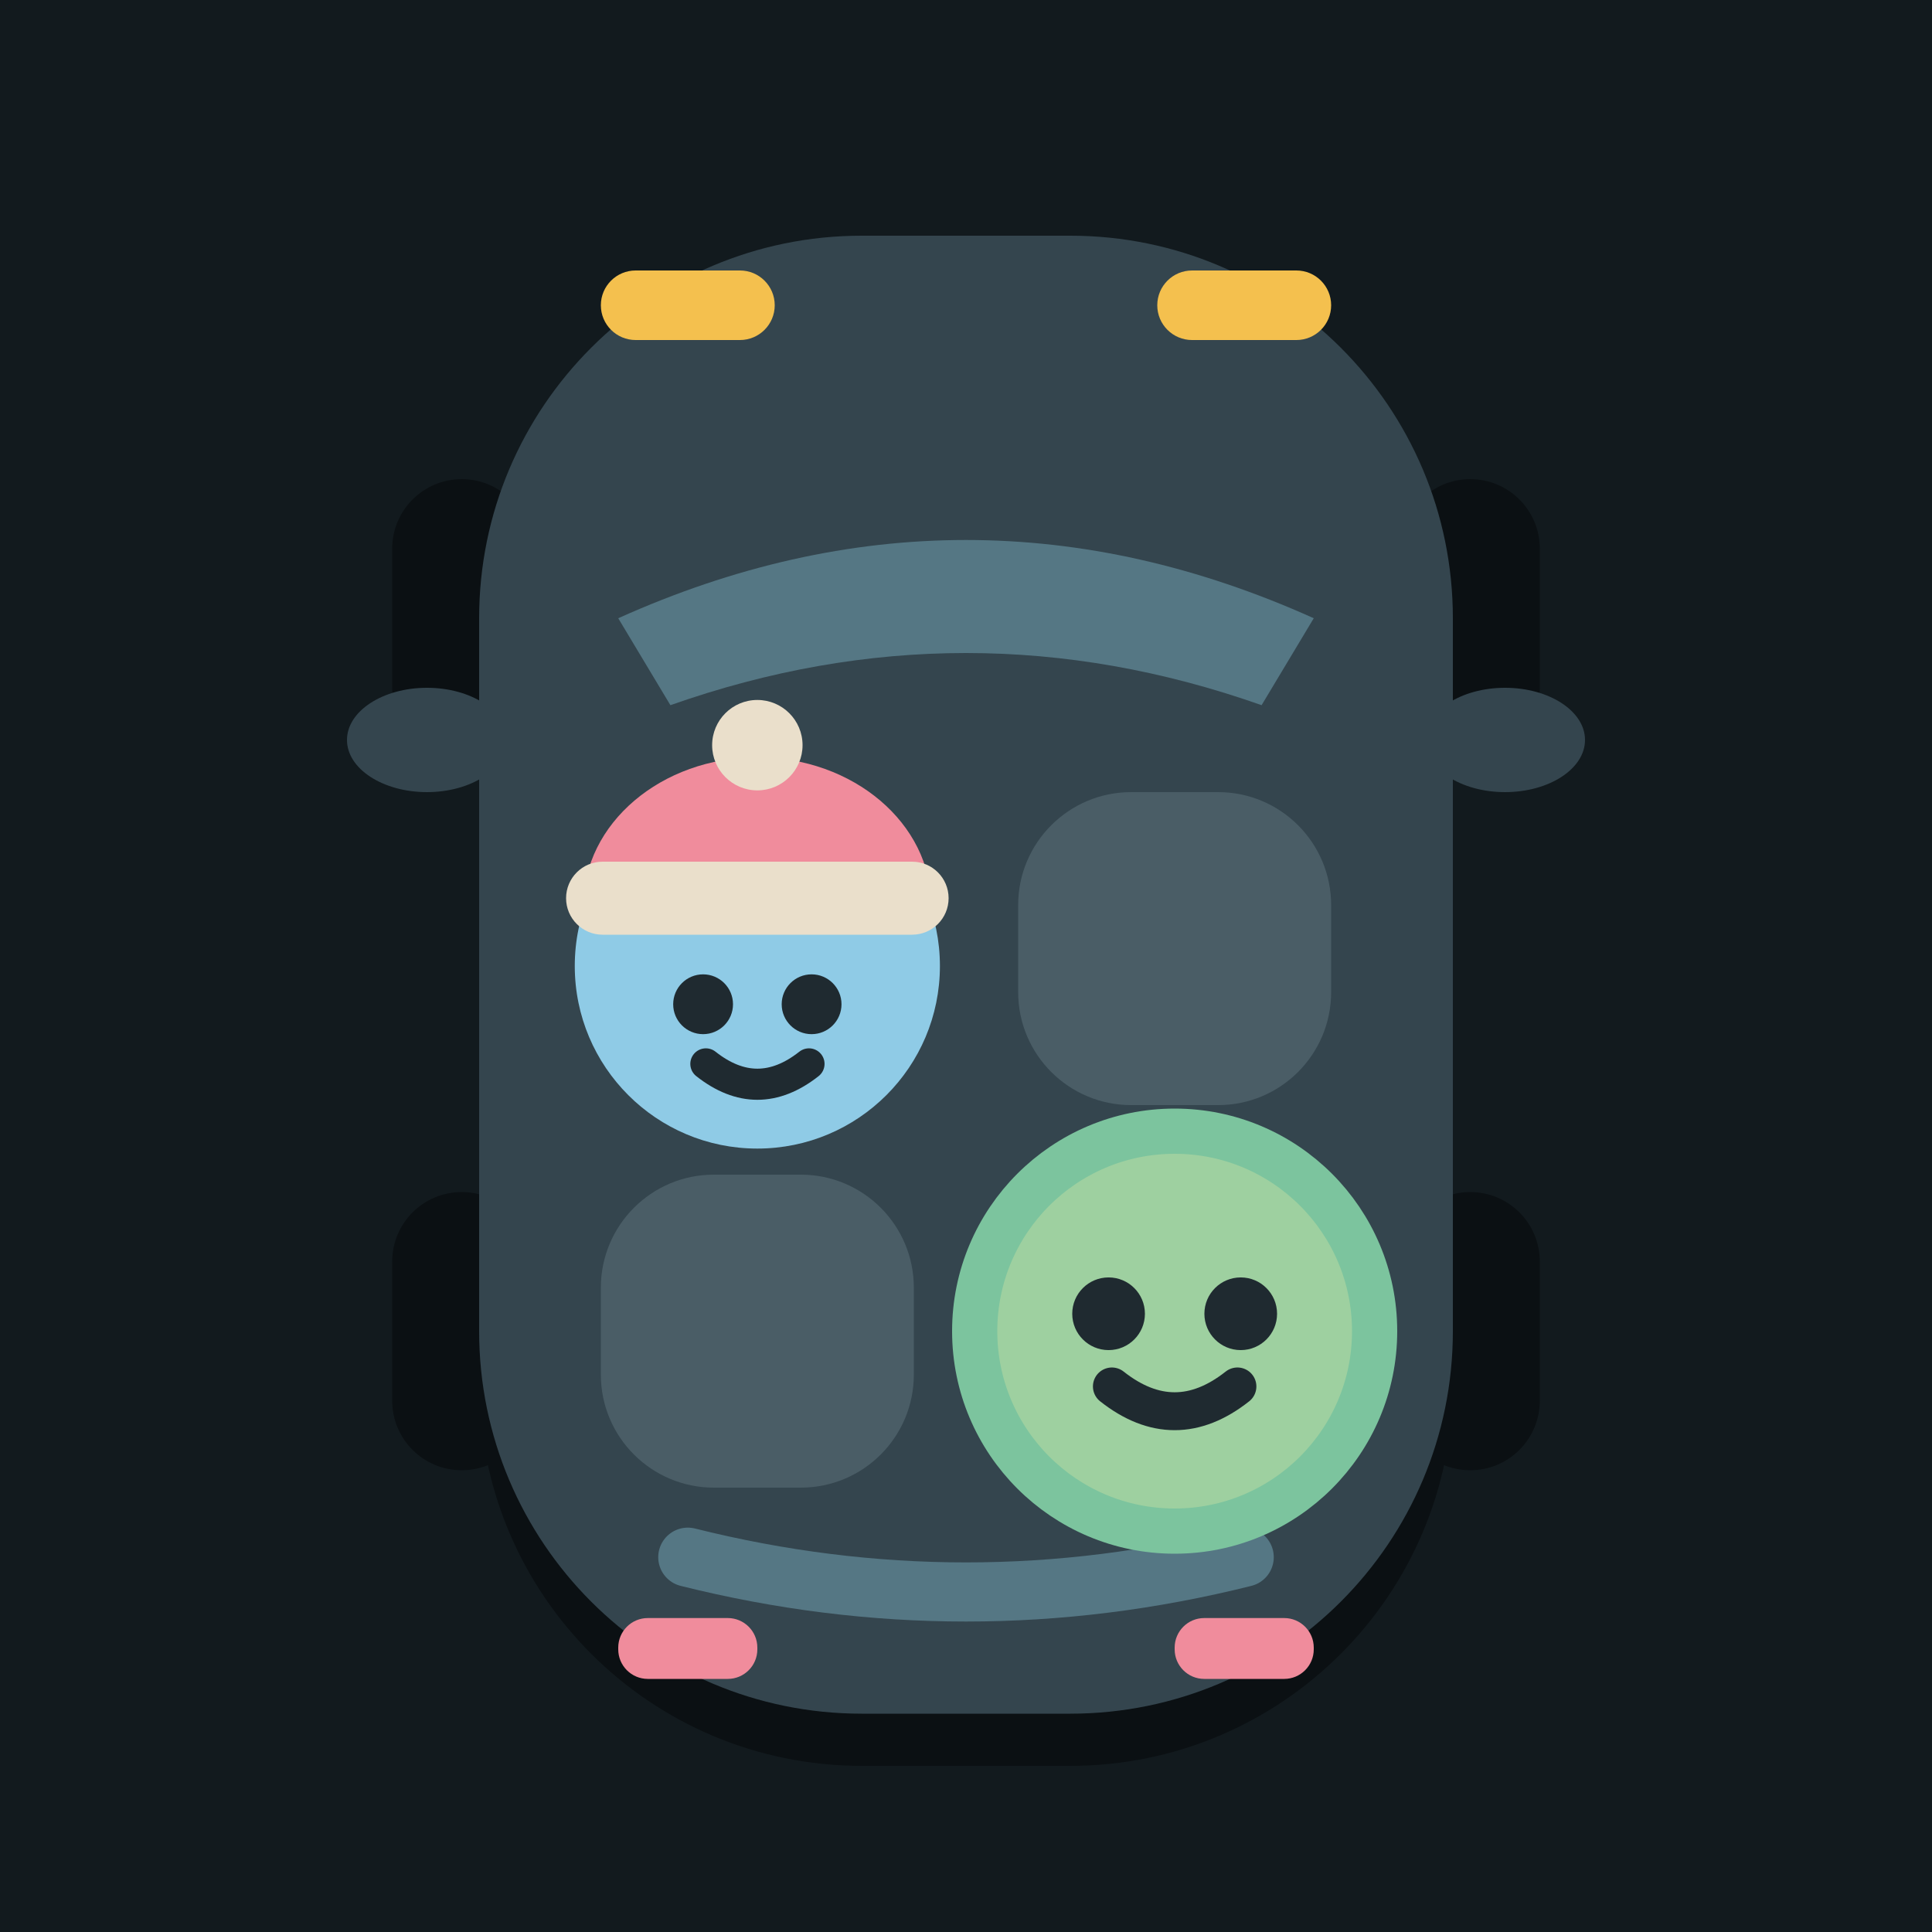
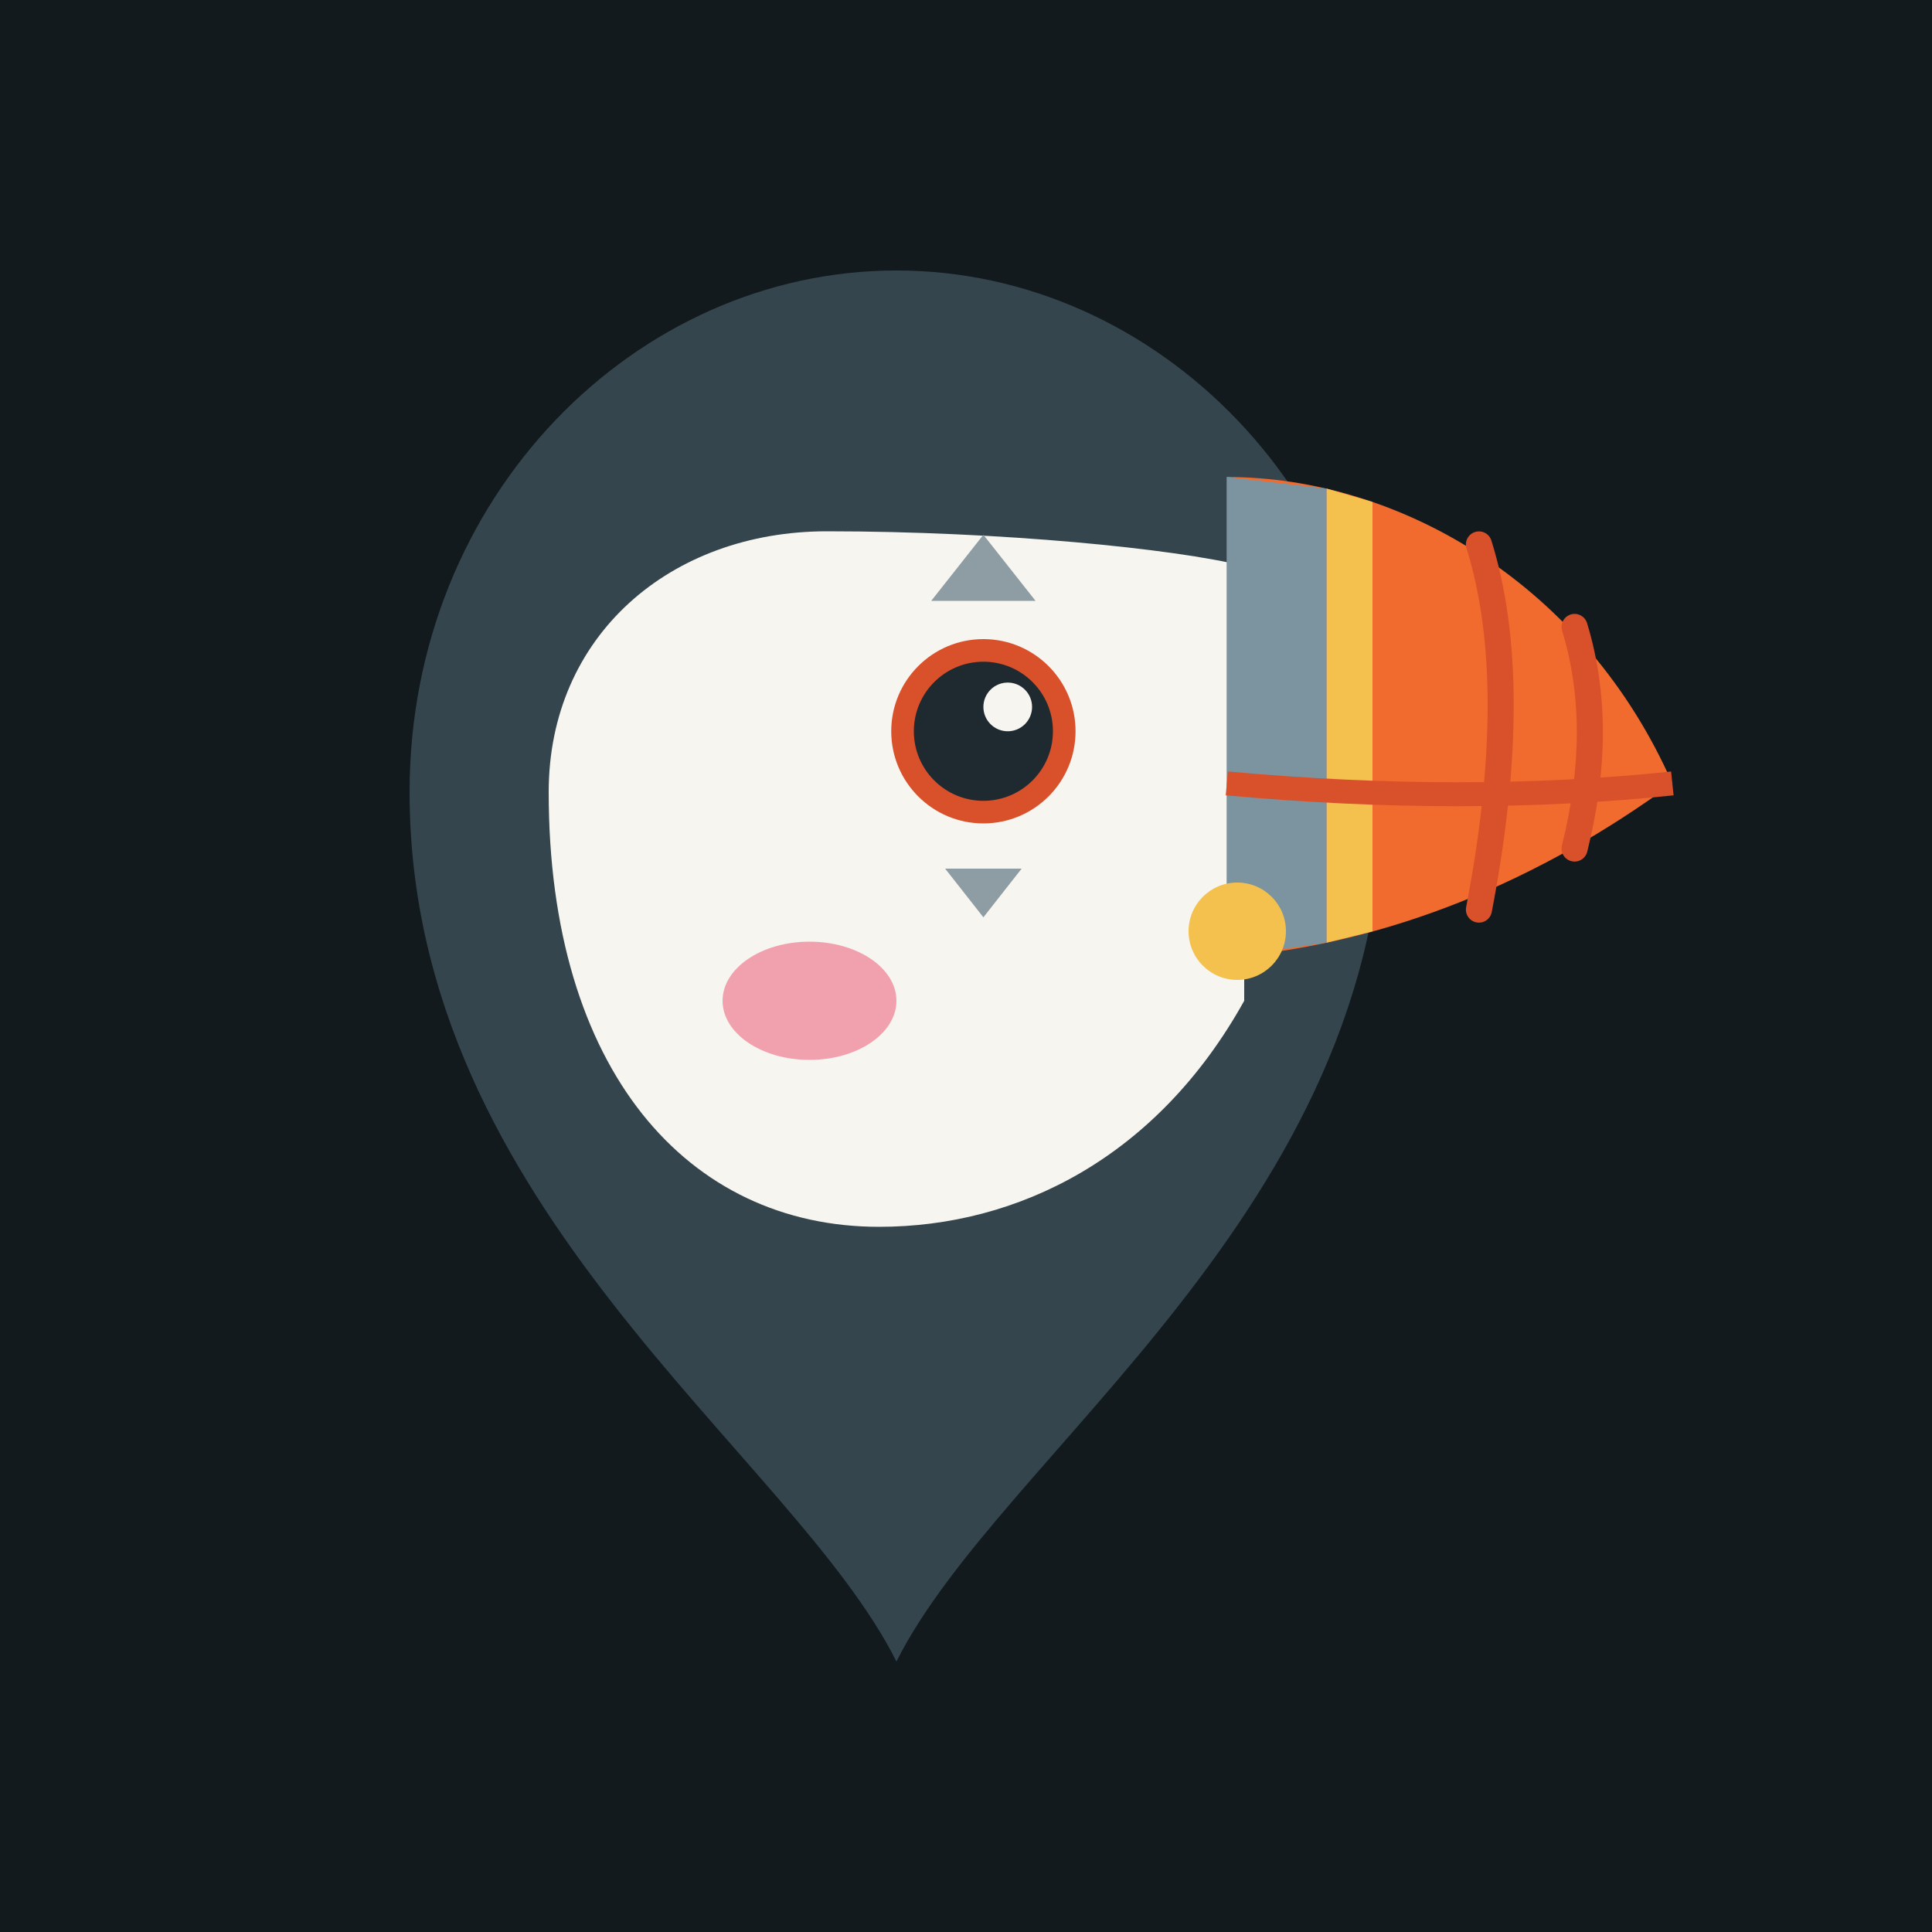
<svg xmlns="http://www.w3.org/2000/svg" viewBox="0 0 100 100" width="1024" height="1024">
  <rect width="100" height="100" fill="#121A1E" />
-   <g transform="translate(50 50) scale(0.9) translate(-50 -50)">
-     <rect x="17" y="22" width="8" height="16" rx="4" fill="#0B1013" />
-     <rect x="17" y="63" width="8" height="16" rx="4" fill="#0B1013" />
-     <rect x="75" y="22" width="8" height="16" rx="4" fill="#0B1013" />
-     <rect x="75" y="63" width="8" height="16" rx="4" fill="#0B1013" />
-     <ellipse cx="19" cy="37" rx="4.6" ry="3" fill="#34454E" />
-     <ellipse cx="81" cy="37" rx="4.6" ry="3" fill="#34454E" />
-     <rect x="22" y="11" width="56" height="85" rx="22" fill="#0B1013" />
-     <rect x="22" y="8" width="56" height="85" rx="22" fill="#34454E" />
-     <rect x="29" y="10" width="10" height="4" rx="2" fill="#F4C04E" />
-     <rect x="61" y="10" width="10" height="4" rx="2" fill="#F4C04E" />
-     <rect x="30" y="87.5" width="8" height="3.5" rx="1.7" fill="#F08C9C" />
-     <rect x="62" y="87.5" width="8" height="3.5" rx="1.7" fill="#F08C9C" />
-     <path d="M30 30 Q50 21 70 30 L67 35 Q50 29 33 35 Z" fill="#557784" />
-     <rect x="53" y="40" width="18" height="18" rx="6.5" fill="#4A5D66" />
-     <rect x="29" y="62" width="18" height="18" rx="6.5" fill="#4A5D66" />
-     <path d="M34 84 Q50 88 66 84" stroke="#557784" stroke-width="3.4" fill="none" stroke-linecap="round" />
-     <circle cx="38" cy="50" r="10.5" fill="#8FCBE6" />
-     <path d="M28 46.5a10 8.5 0 0 1 20 0z" fill="#F08C9C" />
-     <rect x="27" y="44" width="22" height="4.2" rx="2.1" fill="#EADFCB" />
-     <circle cx="38" cy="37.3" r="2.6" fill="#EADFCB" />
-     <circle cx="34.88" cy="52.20" r="1.72" fill="#1F2A30" />
-     <circle cx="41.12" cy="52.20" r="1.72" fill="#1F2A30" />
-     <path d="M35.04 55.63q2.96 2.34 5.93 0" stroke="#1F2A30" stroke-width="1.79" fill="none" stroke-linecap="round" />
-     <circle cx="62" cy="71" r="11.5" fill="#9ED0A0" stroke="#7CC49E" stroke-width="2.6" />
-     <circle cx="58.20" cy="70.00" r="2.09" fill="#1F2A30" />
-     <circle cx="65.80" cy="70.00" r="2.09" fill="#1F2A30" />
-     <path d="M58.39 74.18q3.61 2.85 7.22 0" stroke="#1F2A30" stroke-width="2.18" fill="none" stroke-linecap="round" />
-   </g>
+   <path d="M46.4 86 C41 75.2 21.2 62.6 21.2 41 C21.2 25.7 32.9 14 46.4 14 C59.9 14 71.6 25.7 71.6 41 C71.6 62.6 51.8 75.2 46.4 86 Z" fill="#34454E" />
+   <path d="M28.4 41 C28.4 32.9 34.7 27.5 42.8 27.5 C51.8 27.5 60.8 28.4 64.4 29.3 L64.4 51.8 C59.9 59.9 52.7 63.5 45.5 63.5 C35.6 63.5 28.4 55.4 28.4 41 Z" fill="#F7F5F0" />
+   <path d="M48.2 31.1 L53.6 31.1 L50.9 27.68 Z" fill="#8E9CA3" />
+   <path d="M48.92 44.96 L52.88 44.96 L50.9 47.48 Z" fill="#8E9CA3" />
+   <circle cx="50.9" cy="37.85" r="4.77" fill="#D9512A" />
+   <circle cx="50.9" cy="37.85" r="3.6" fill="#1F2A30" />
+   <circle cx="52.16" cy="36.59" r="1.26" fill="#F7F5F0" />
+   <ellipse cx="41.9" cy="51.8" rx="4.5" ry="3.06" fill="#F08C9C" opacity="0.8" />
+   <path d="M63.5 24.69 C72.5 24.69 82.06 30.31 86.56 40.55 C79.81 45.5 71.94 48.88 63.5 49.55 Z" fill="#F26B2E" />
+   <path d="M63.5 24.69 L68.67 25.29 L68.67 48.79 L63.5 49.55 Z" fill="#7C93A0" />
+   <path d="M68.67 25.29 L71.04 25.98 L71.04 48.21 L68.67 48.79 Z" fill="#F4C04E" />
+   <path d="M76.55 28.18 Q78.8 35.38 76.55 47.08 M81.5 32.45 Q83.08 37.62 81.5 43.92" stroke="#D9512A" stroke-width="1.35" fill="none" stroke-linecap="round" />
+   <path d="M63.5 40.55 Q75.88 41.67 86.56 40.55" stroke="#D9512A" stroke-width="1.24" fill="none" />
+   <circle cx="64.04" cy="48.2" r="2.52" fill="#F4C04E" />
</svg>
